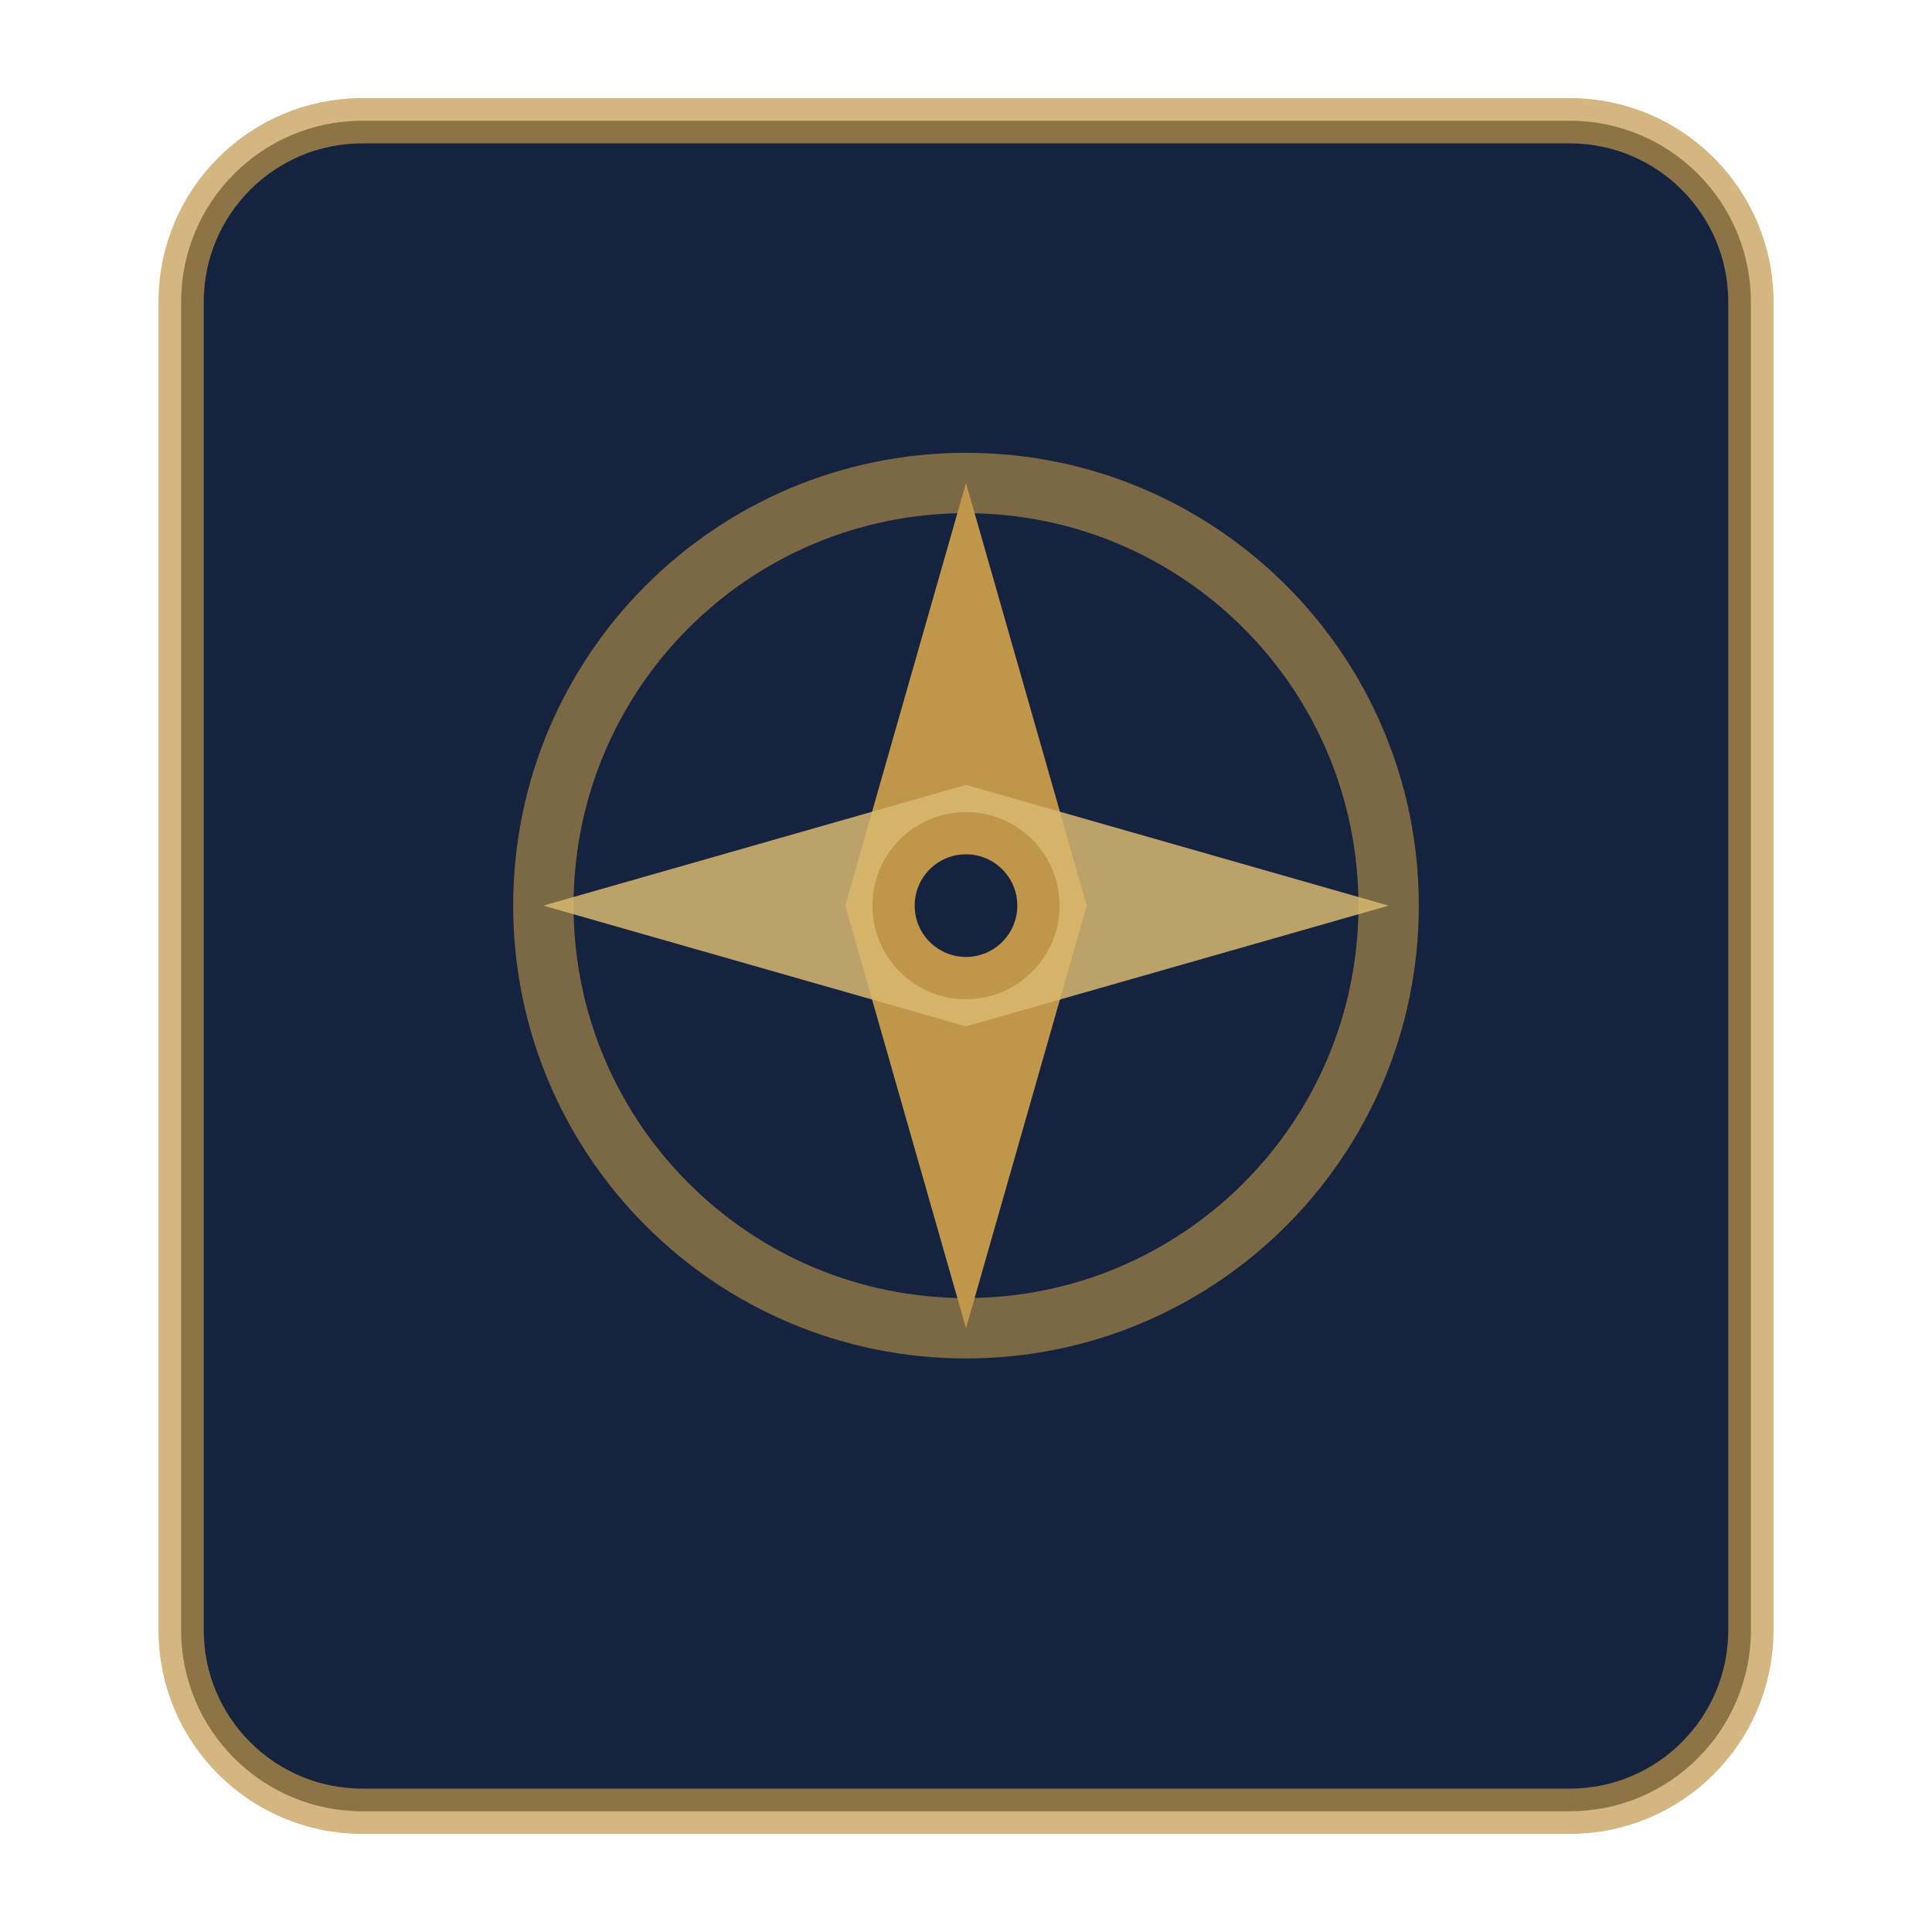
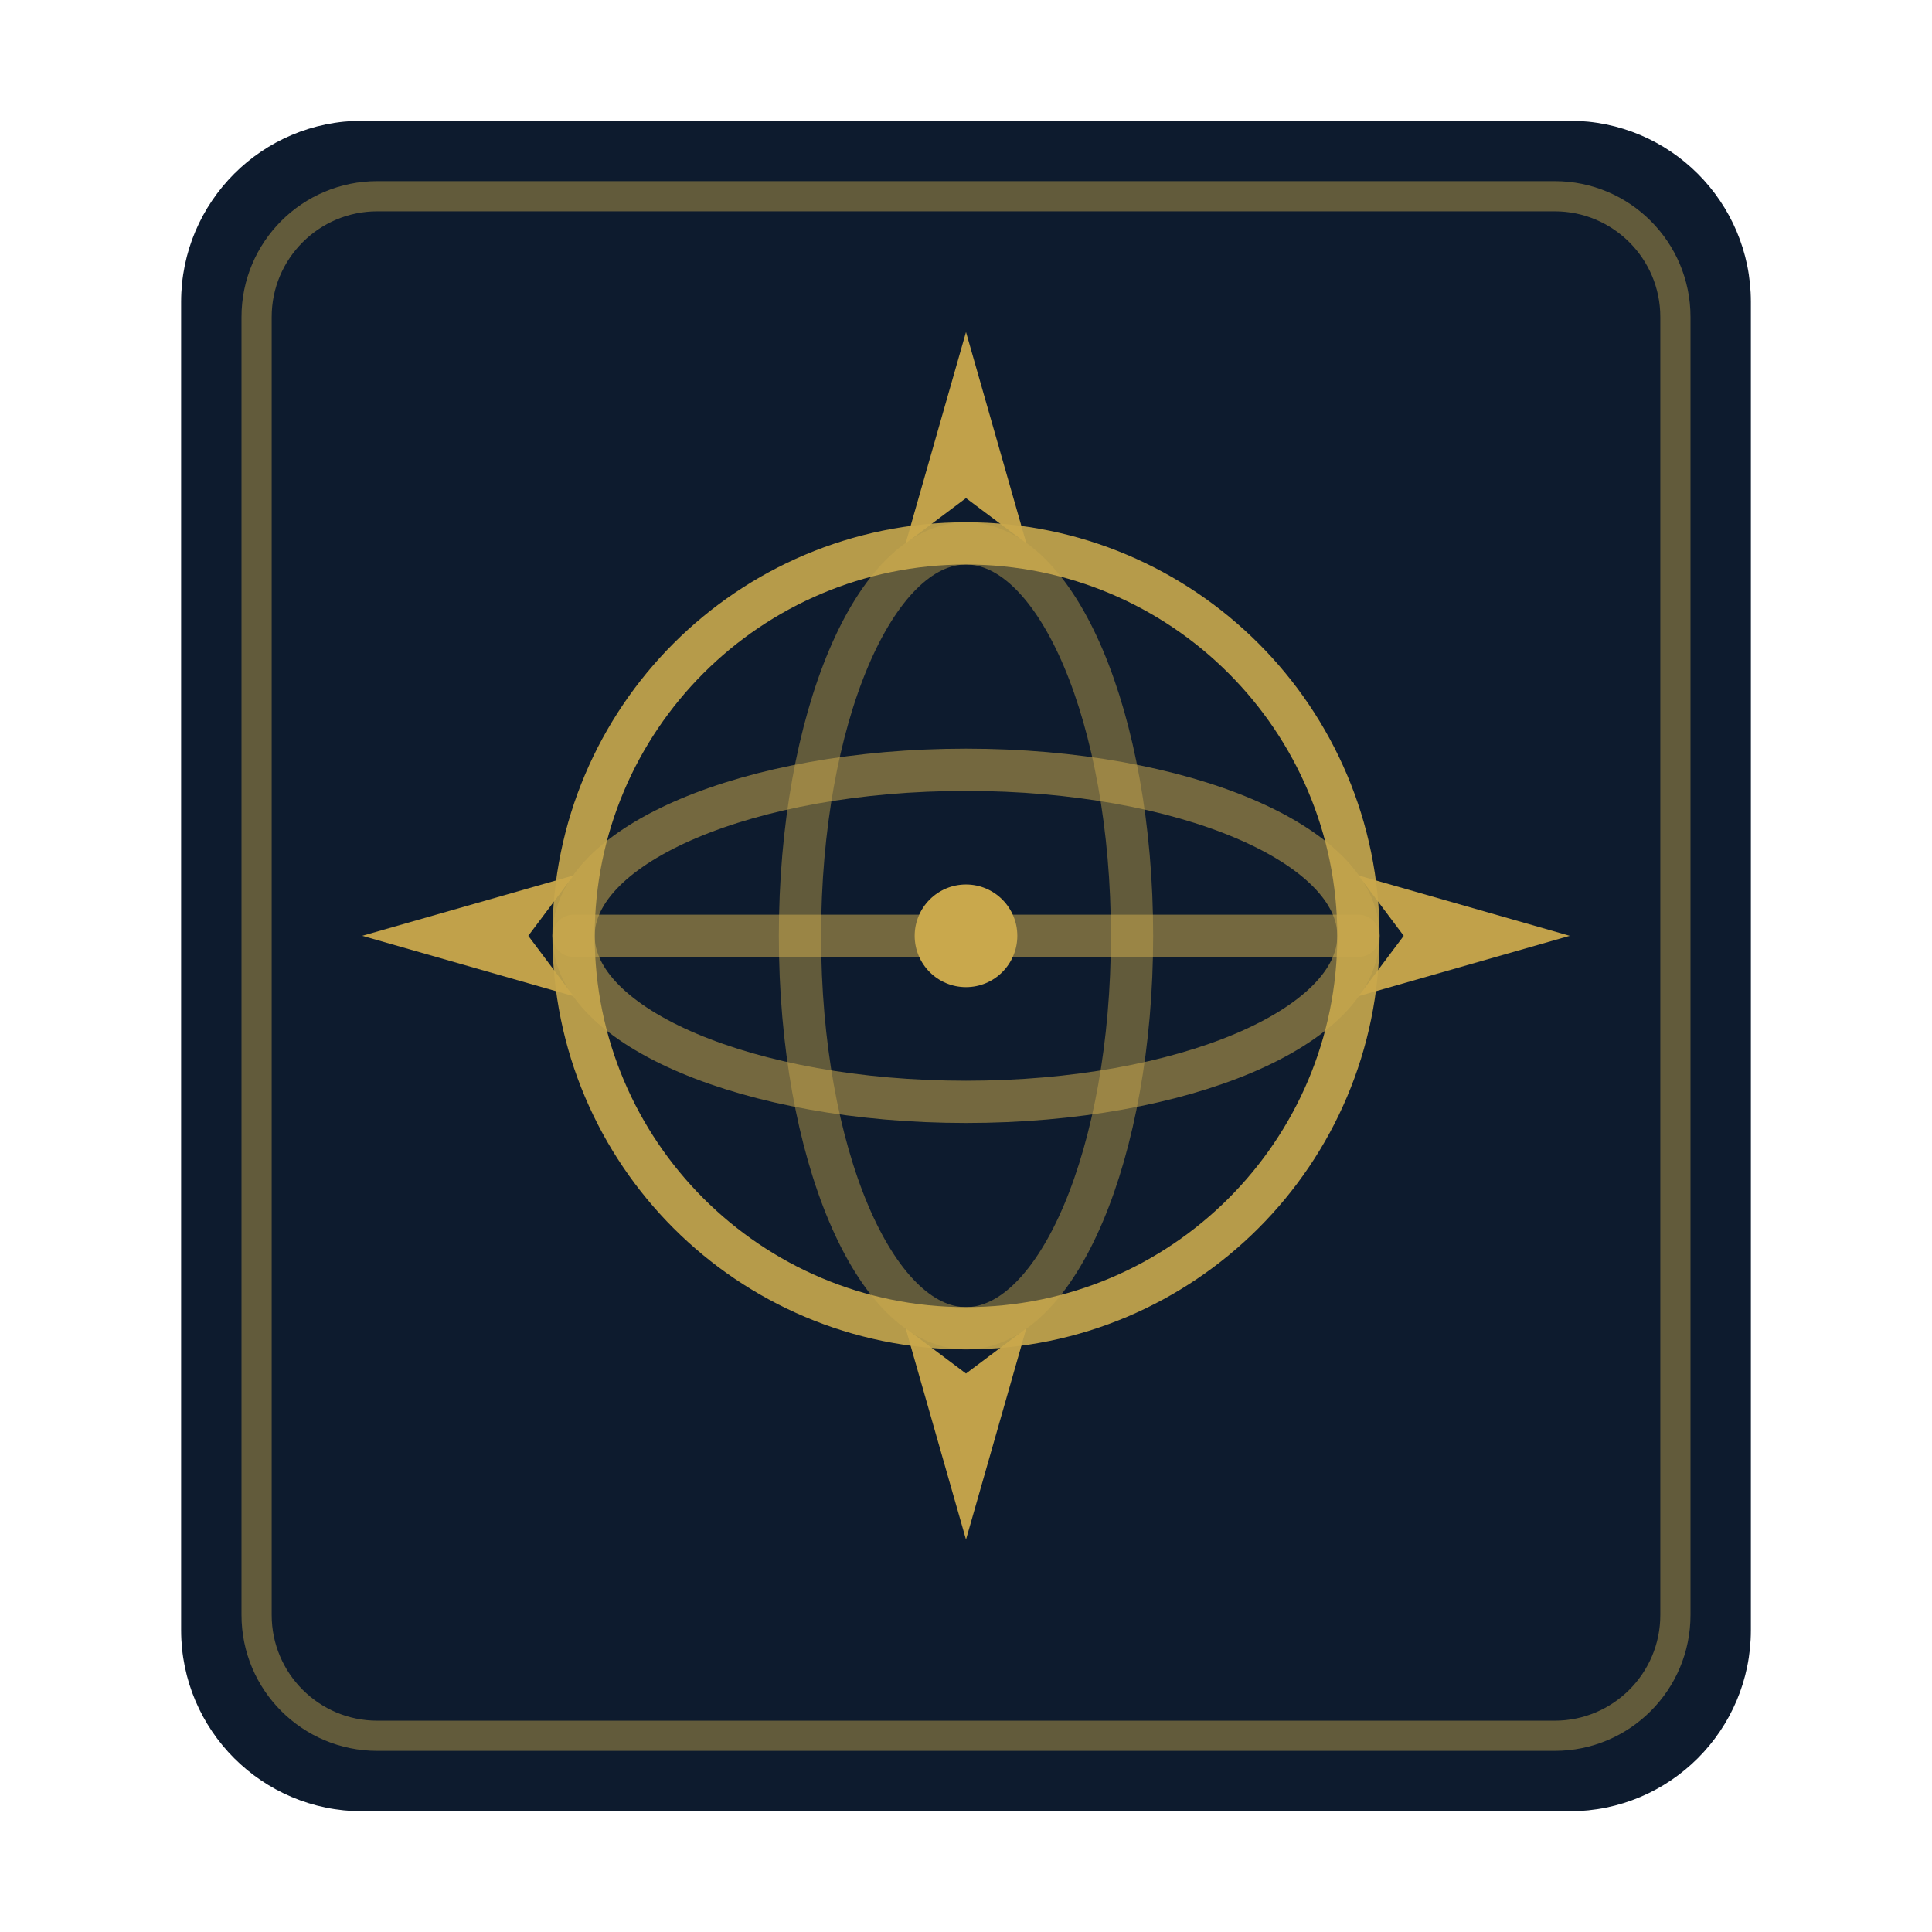
<svg xmlns="http://www.w3.org/2000/svg" viewBox="0 0 64 64">
-   <rect x="6" y="4" width="52" height="56" rx="6" fill="#15233F" />
-   <rect x="6" y="4" width="52" height="56" rx="6" fill="none" stroke="#C0974A" stroke-width="1.5" opacity="0.7" />
-   <g fill="none" stroke="#C0974A" stroke-width="2">
-     <circle cx="32" cy="30" r="14" opacity="0.6" />
+   <rect x="6" y="4" width="52" height="56" rx="6" fill="#0D1B2E" />
+   <rect x="8.5" y="6.5" width="47" height="51" rx="4" fill="none" stroke="#C9A84C" stroke-width="1" opacity="0.45" />
+   <g fill="none" stroke="#C9A84C" stroke-width="1.4" stroke-linecap="round">
+     <circle cx="32" cy="31" r="13" opacity="0.9" />
+     <ellipse cx="32" cy="31" rx="13" ry="5.5" opacity="0.55" />
+     <ellipse cx="32" cy="31" rx="5.5" ry="13" opacity="0.45" />
+     <line x1="19" y1="31" x2="45" y2="31" opacity="0.55" />
  </g>
-   <polygon points="32,16 36,30 32,44 28,30" fill="#C0974A" />
-   <polygon points="46,30 32,34 18,30 32,26" fill="#D8B970" opacity="0.85" />
-   <circle cx="32" cy="30" r="2.4" fill="#15233F" stroke="#C0974A" stroke-width="1.4" />
+   <g fill="#C9A84C">
+     <polygon points="32,11 34,18 32,16.5 30,18" opacity="0.95" />
+     <polygon points="32,51 34,44 32,45.5 30,44" opacity="0.95" />
+     <polygon points="12,31 19,29 17.5,31 19,33" opacity="0.95" />
+     <polygon points="52,31 45,29 46.5,31 45,33" opacity="0.95" />
+     <circle cx="32" cy="31" r="1.7" />
+   </g>
</svg>
